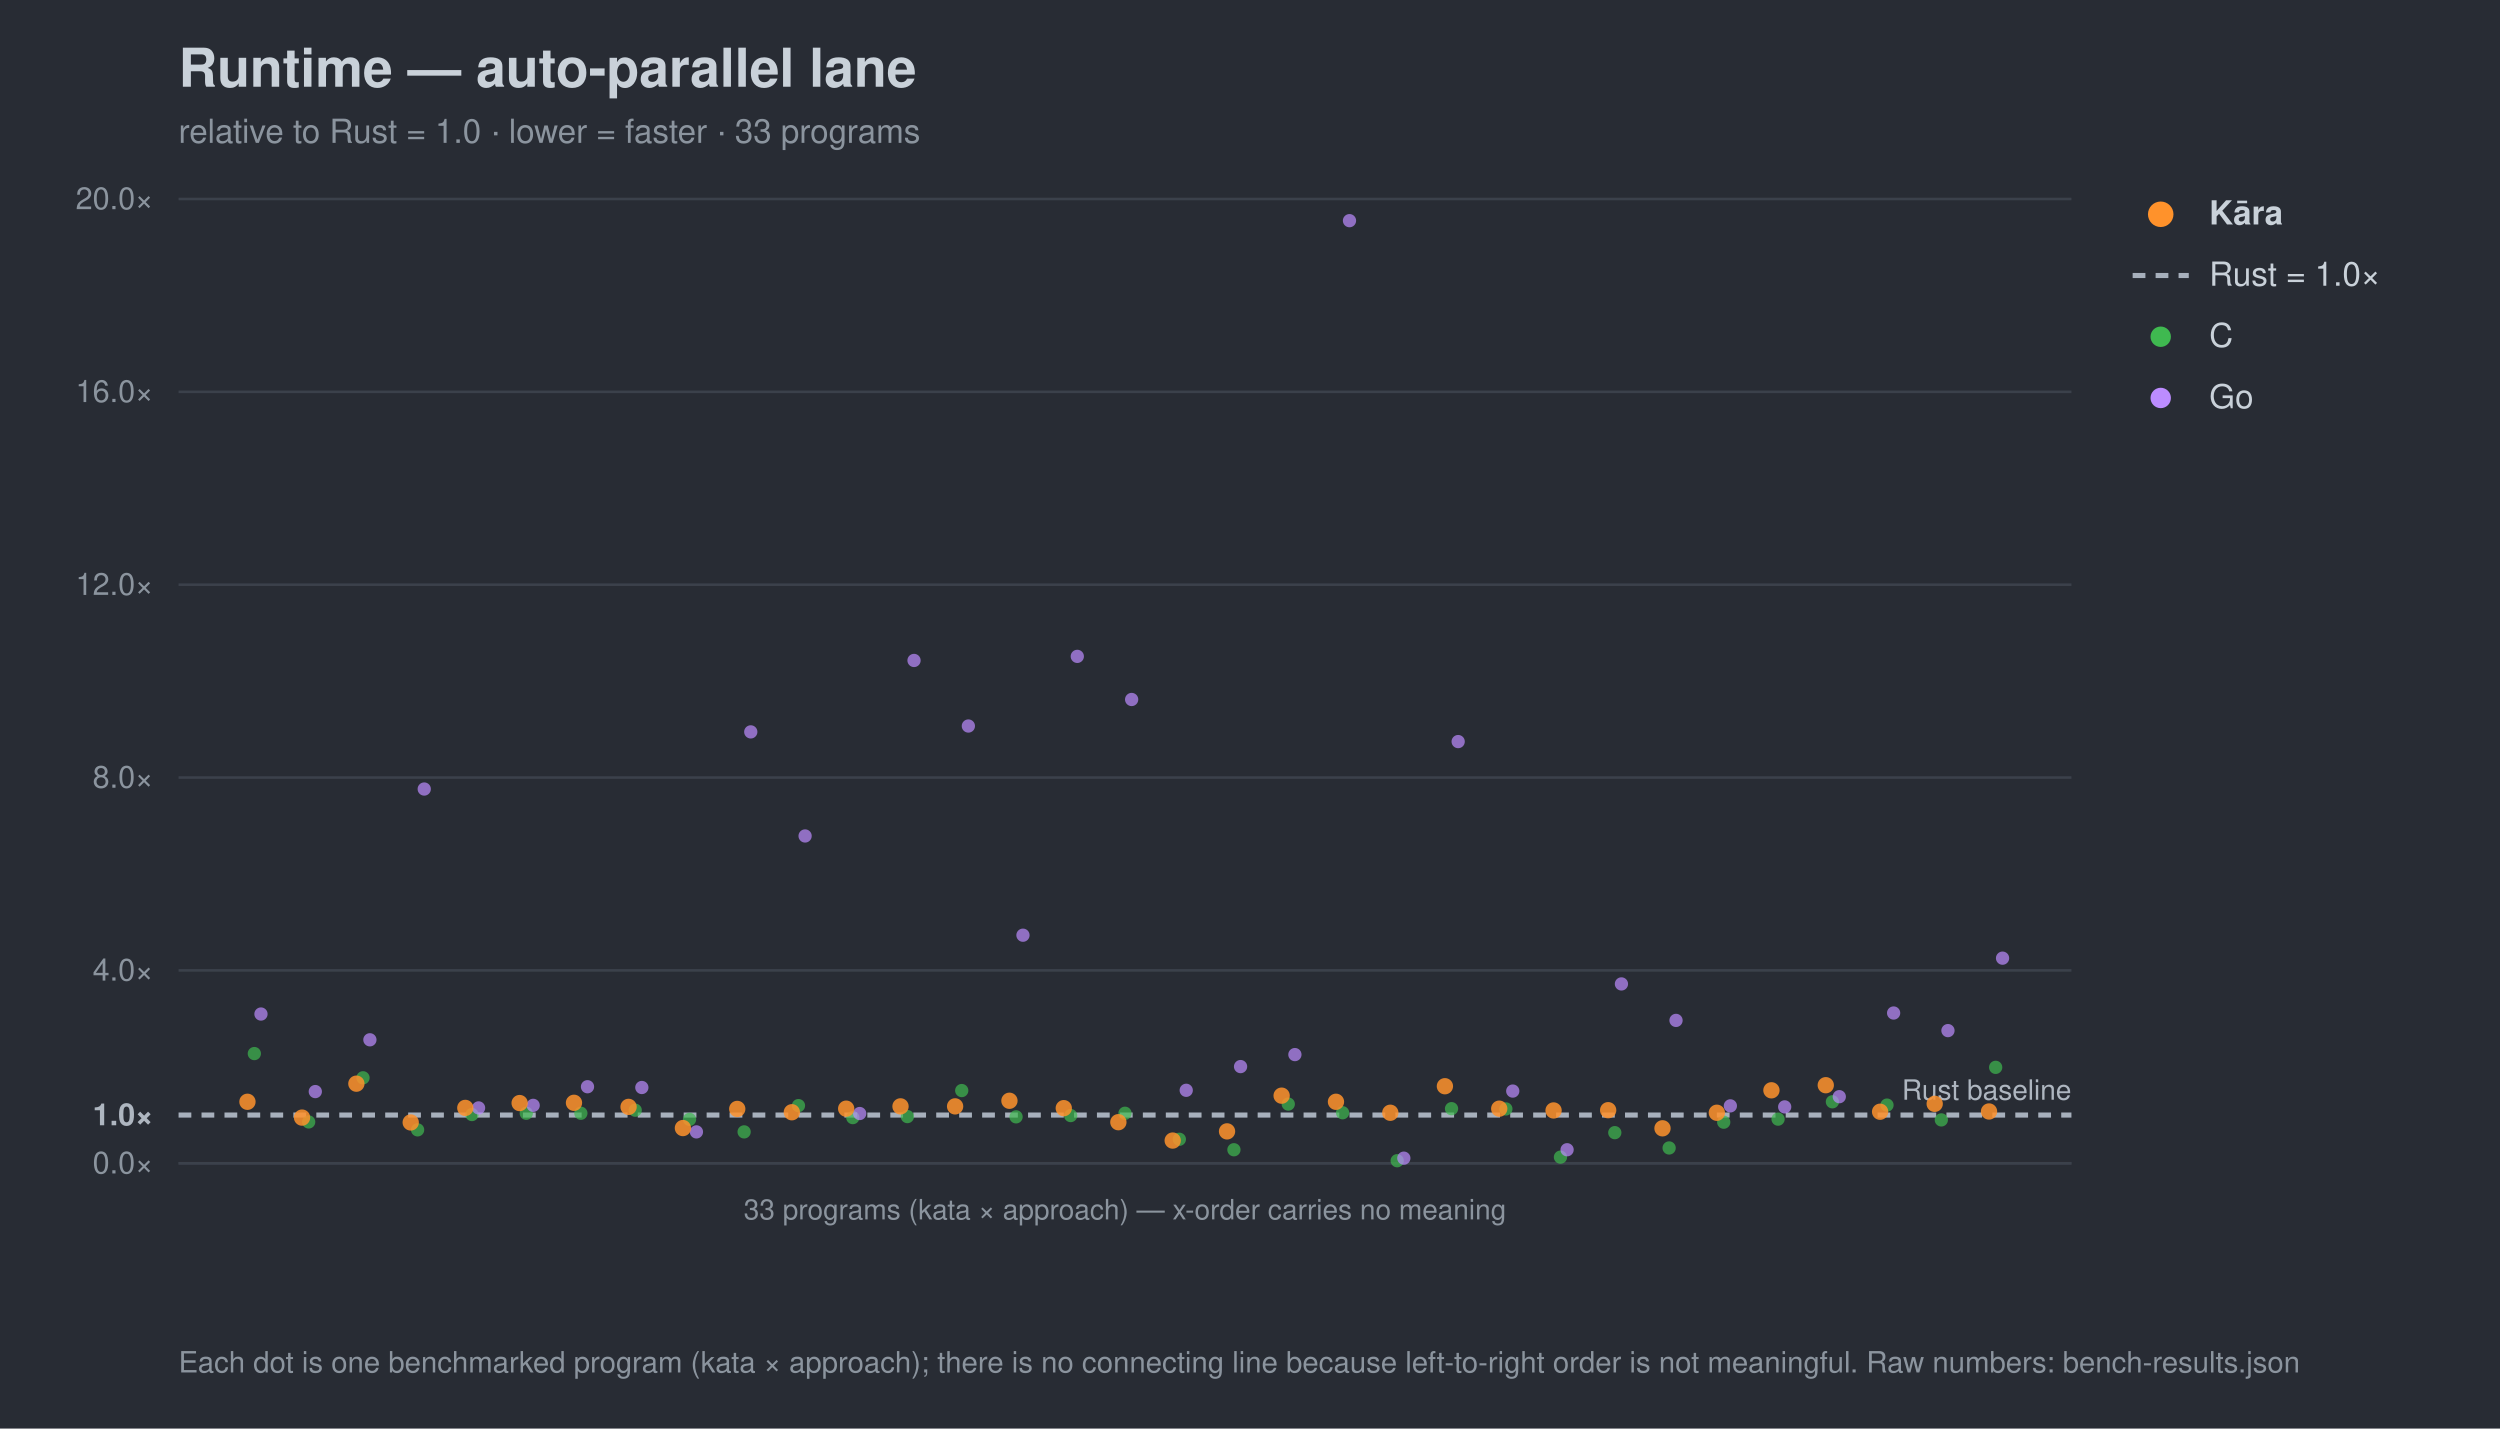
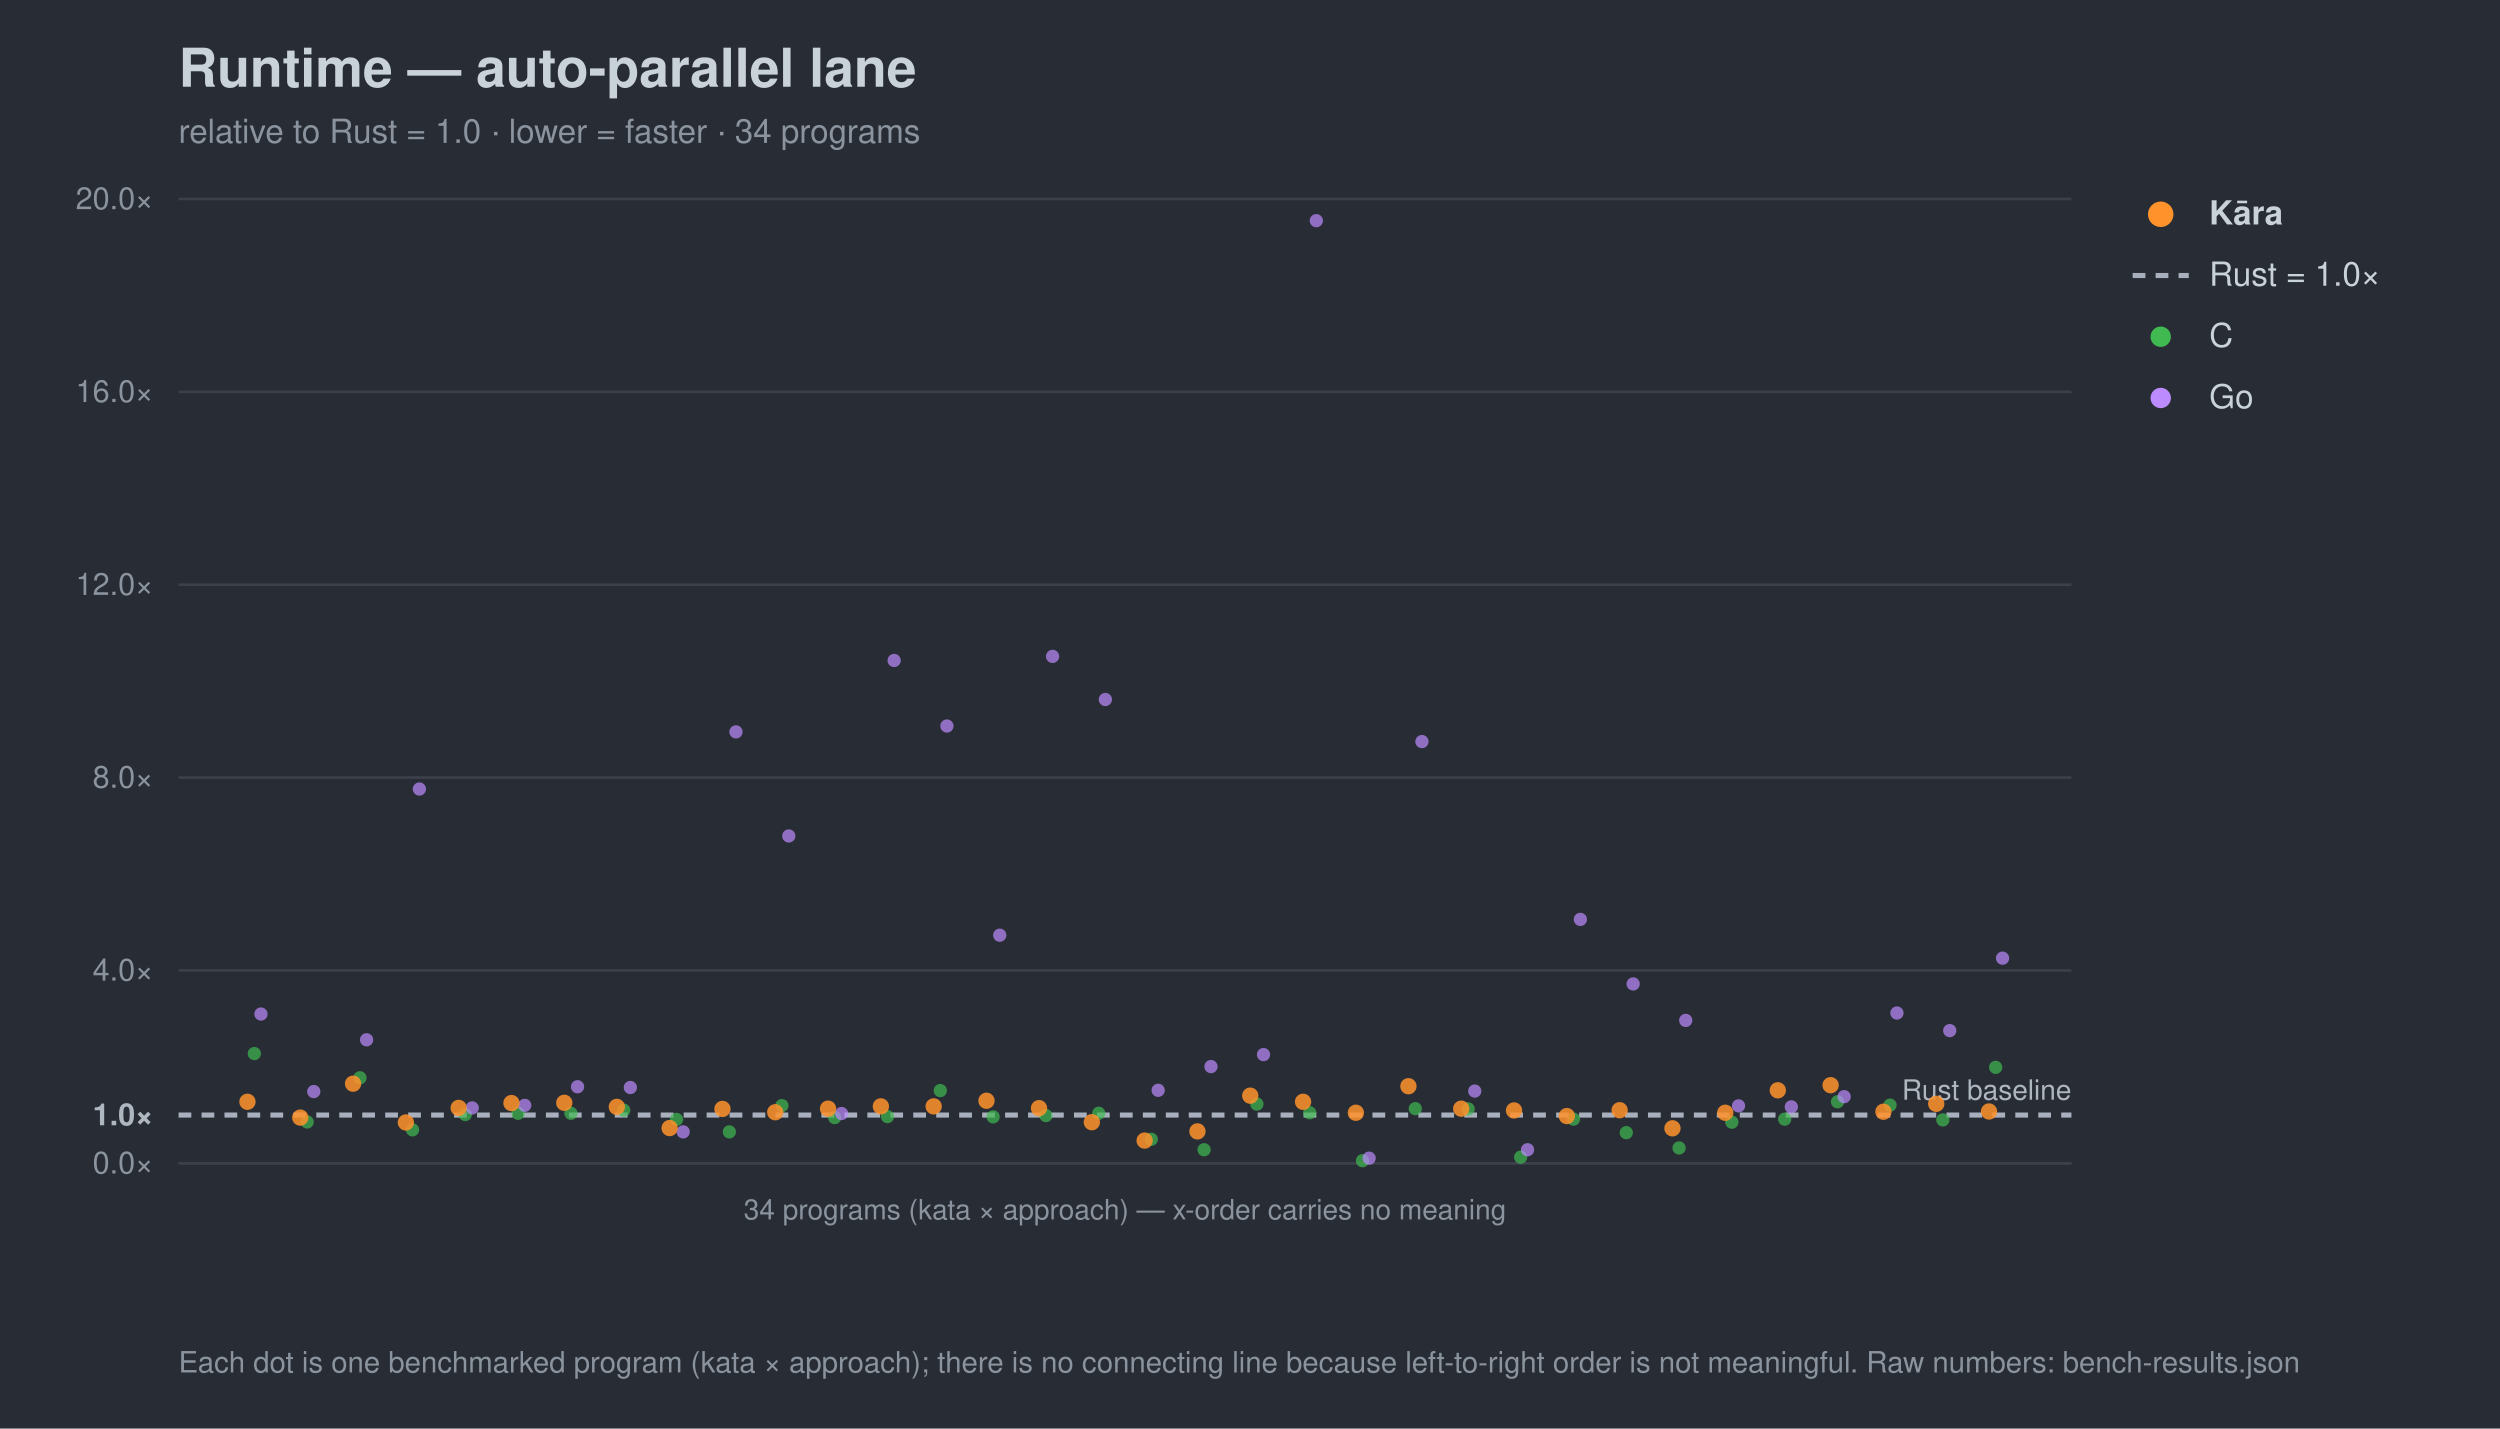
<svg xmlns="http://www.w3.org/2000/svg" width="980" height="560" viewBox="0 0 980 560" font-family="-apple-system,Segoe UI,Helvetica,Arial,sans-serif">
  <rect width="980" height="560" fill="#282c34" />
  <text x="70" y="34" font-size="21" font-weight="700" fill="#c9d1d9">Runtime — auto-parallel lane</text>
-   <text x="70" y="56" font-size="13" fill="#8b949e">relative to Rust = 1.0 · lower = faster · 33 programs</text>
+   <text x="70" y="56" font-size="13" fill="#8b949e">relative to Rust = 1.0 · lower = faster · 34 programs</text>
  <line x1="70" y1="456.0" x2="812" y2="456.0" stroke="#3b414b" stroke-width="1" />
  <text x="60" y="460.0" font-size="12" text-anchor="end" fill="#8b949e">0.0×</text>
  <line x1="70" y1="437.1" x2="812" y2="437.1" stroke="#a7b0bc" stroke-width="2" stroke-dasharray="5 4" />
  <text x="60" y="441.1" font-size="12" text-anchor="end" fill="#aeb6c0" font-weight="700">1.0×</text>
  <line x1="70" y1="380.4" x2="812" y2="380.4" stroke="#3b414b" stroke-width="1" />
  <text x="60" y="384.4" font-size="12" text-anchor="end" fill="#8b949e">4.0×</text>
  <line x1="70" y1="304.8" x2="812" y2="304.8" stroke="#3b414b" stroke-width="1" />
  <text x="60" y="308.8" font-size="12" text-anchor="end" fill="#8b949e">8.0×</text>
  <line x1="70" y1="229.2" x2="812" y2="229.2" stroke="#3b414b" stroke-width="1" />
  <text x="60" y="233.2" font-size="12" text-anchor="end" fill="#8b949e">12.0×</text>
  <line x1="70" y1="153.6" x2="812" y2="153.6" stroke="#3b414b" stroke-width="1" />
  <text x="60" y="157.6" font-size="12" text-anchor="end" fill="#8b949e">16.0×</text>
  <line x1="70" y1="78.0" x2="812" y2="78.0" stroke="#3b414b" stroke-width="1" />
  <text x="60" y="82.0" font-size="12" text-anchor="end" fill="#8b949e">20.0×</text>
  <text x="812" y="431.1" font-size="11" text-anchor="end" fill="#aeb6c0">Rust baseline</text>
  <line x1="70" y1="456" x2="812" y2="456" stroke="#3b414b" />
-   <text x="441.0" y="478" font-size="11" text-anchor="middle" fill="#8b949e">33 programs (kata × approach) — x-order carries no meaning</text>
+   <text x="441.0" y="478" font-size="11" text-anchor="middle" fill="#8b949e">34 programs (kata × approach) — x-order carries no meaning</text>
  <circle cx="99.7" cy="413.0" r="2.6" fill="#3fb950" opacity="0.7" />
-   <circle cx="121.0" cy="439.8" r="2.6" fill="#3fb950" opacity="0.7" />
-   <circle cx="142.3" cy="422.5" r="2.6" fill="#3fb950" opacity="0.7" />
-   <circle cx="163.7" cy="442.9" r="2.6" fill="#3fb950" opacity="0.7" />
-   <circle cx="185.0" cy="436.9" r="2.6" fill="#3fb950" opacity="0.7" />
-   <circle cx="206.3" cy="436.4" r="2.6" fill="#3fb950" opacity="0.7" />
-   <circle cx="227.7" cy="436.4" r="2.6" fill="#3fb950" opacity="0.7" />
-   <circle cx="249.0" cy="435.2" r="2.6" fill="#3fb950" opacity="0.7" />
-   <circle cx="270.3" cy="438.8" r="2.6" fill="#3fb950" opacity="0.7" />
-   <circle cx="291.7" cy="443.7" r="2.6" fill="#3fb950" opacity="0.7" />
-   <circle cx="313.0" cy="433.4" r="2.6" fill="#3fb950" opacity="0.7" />
-   <circle cx="334.3" cy="438.1" r="2.6" fill="#3fb950" opacity="0.7" />
-   <circle cx="355.7" cy="437.7" r="2.6" fill="#3fb950" opacity="0.7" />
-   <circle cx="377.0" cy="427.5" r="2.6" fill="#3fb950" opacity="0.7" />
-   <circle cx="398.3" cy="437.8" r="2.6" fill="#3fb950" opacity="0.7" />
-   <circle cx="419.7" cy="437.3" r="2.6" fill="#3fb950" opacity="0.7" />
-   <circle cx="441.0" cy="436.4" r="2.6" fill="#3fb950" opacity="0.7" />
-   <circle cx="462.3" cy="446.6" r="2.6" fill="#3fb950" opacity="0.7" />
-   <circle cx="483.7" cy="450.7" r="2.6" fill="#3fb950" opacity="0.7" />
-   <circle cx="505.0" cy="432.8" r="2.6" fill="#3fb950" opacity="0.7" />
-   <circle cx="526.3" cy="436.2" r="2.6" fill="#3fb950" opacity="0.7" />
-   <circle cx="547.7" cy="455.0" r="2.6" fill="#3fb950" opacity="0.7" />
-   <circle cx="569.0" cy="434.6" r="2.6" fill="#3fb950" opacity="0.7" />
-   <circle cx="590.3" cy="434.7" r="2.6" fill="#3fb950" opacity="0.7" />
-   <circle cx="611.7" cy="453.6" r="2.6" fill="#3fb950" opacity="0.7" />
-   <circle cx="633.0" cy="444.0" r="2.6" fill="#3fb950" opacity="0.7" />
-   <circle cx="654.3" cy="450.0" r="2.6" fill="#3fb950" opacity="0.7" />
-   <circle cx="675.7" cy="439.9" r="2.6" fill="#3fb950" opacity="0.7" />
-   <circle cx="697.0" cy="438.7" r="2.6" fill="#3fb950" opacity="0.7" />
-   <circle cx="718.3" cy="431.9" r="2.6" fill="#3fb950" opacity="0.7" />
-   <circle cx="739.7" cy="433.2" r="2.6" fill="#3fb950" opacity="0.7" />
-   <circle cx="761.0" cy="439.0" r="2.6" fill="#3fb950" opacity="0.7" />
+   <circle cx="120.4" cy="439.8" r="2.6" fill="#3fb950" opacity="0.7" />
+   <circle cx="141.1" cy="422.5" r="2.6" fill="#3fb950" opacity="0.7" />
+   <circle cx="161.7" cy="442.9" r="2.6" fill="#3fb950" opacity="0.7" />
+   <circle cx="182.4" cy="436.9" r="2.6" fill="#3fb950" opacity="0.7" />
+   <circle cx="203.1" cy="436.4" r="2.6" fill="#3fb950" opacity="0.7" />
+   <circle cx="223.8" cy="436.4" r="2.6" fill="#3fb950" opacity="0.7" />
+   <circle cx="244.5" cy="435.2" r="2.6" fill="#3fb950" opacity="0.7" />
+   <circle cx="265.2" cy="438.8" r="2.6" fill="#3fb950" opacity="0.7" />
+   <circle cx="285.9" cy="443.7" r="2.6" fill="#3fb950" opacity="0.7" />
+   <circle cx="306.5" cy="433.4" r="2.6" fill="#3fb950" opacity="0.7" />
+   <circle cx="327.2" cy="438.1" r="2.6" fill="#3fb950" opacity="0.7" />
+   <circle cx="347.9" cy="437.7" r="2.6" fill="#3fb950" opacity="0.7" />
+   <circle cx="368.6" cy="427.5" r="2.6" fill="#3fb950" opacity="0.7" />
+   <circle cx="389.3" cy="437.8" r="2.6" fill="#3fb950" opacity="0.7" />
+   <circle cx="410.0" cy="437.3" r="2.6" fill="#3fb950" opacity="0.7" />
+   <circle cx="430.7" cy="436.4" r="2.6" fill="#3fb950" opacity="0.7" />
+   <circle cx="451.3" cy="446.6" r="2.6" fill="#3fb950" opacity="0.7" />
+   <circle cx="472.0" cy="450.7" r="2.6" fill="#3fb950" opacity="0.7" />
+   <circle cx="492.7" cy="432.8" r="2.6" fill="#3fb950" opacity="0.7" />
+   <circle cx="513.4" cy="436.2" r="2.6" fill="#3fb950" opacity="0.7" />
+   <circle cx="534.1" cy="455.0" r="2.6" fill="#3fb950" opacity="0.7" />
+   <circle cx="554.8" cy="434.6" r="2.6" fill="#3fb950" opacity="0.7" />
+   <circle cx="575.5" cy="434.7" r="2.6" fill="#3fb950" opacity="0.7" />
+   <circle cx="596.1" cy="453.6" r="2.6" fill="#3fb950" opacity="0.7" />
+   <circle cx="616.8" cy="438.7" r="2.6" fill="#3fb950" opacity="0.7" />
+   <circle cx="637.5" cy="444.0" r="2.6" fill="#3fb950" opacity="0.7" />
+   <circle cx="658.2" cy="450.0" r="2.6" fill="#3fb950" opacity="0.7" />
+   <circle cx="678.9" cy="439.9" r="2.6" fill="#3fb950" opacity="0.7" />
+   <circle cx="699.6" cy="438.7" r="2.6" fill="#3fb950" opacity="0.7" />
+   <circle cx="720.3" cy="431.9" r="2.6" fill="#3fb950" opacity="0.7" />
+   <circle cx="740.9" cy="433.2" r="2.6" fill="#3fb950" opacity="0.7" />
+   <circle cx="761.6" cy="439.0" r="2.6" fill="#3fb950" opacity="0.7" />
  <circle cx="782.3" cy="418.4" r="2.6" fill="#3fb950" opacity="0.7" />
  <circle cx="102.3" cy="397.5" r="2.6" fill="#bc8cff" opacity="0.7" />
-   <circle cx="123.6" cy="427.9" r="2.6" fill="#bc8cff" opacity="0.7" />
-   <circle cx="145.0" cy="407.6" r="2.6" fill="#bc8cff" opacity="0.7" />
-   <circle cx="166.3" cy="309.3" r="2.6" fill="#bc8cff" opacity="0.7" />
-   <circle cx="187.6" cy="434.3" r="2.6" fill="#bc8cff" opacity="0.7" />
-   <circle cx="209.0" cy="433.3" r="2.6" fill="#bc8cff" opacity="0.7" />
-   <circle cx="230.3" cy="426.0" r="2.6" fill="#bc8cff" opacity="0.7" />
-   <circle cx="251.6" cy="426.3" r="2.6" fill="#bc8cff" opacity="0.7" />
-   <circle cx="273.0" cy="443.7" r="2.6" fill="#bc8cff" opacity="0.7" />
-   <circle cx="294.3" cy="286.9" r="2.6" fill="#bc8cff" opacity="0.7" />
-   <circle cx="315.6" cy="327.7" r="2.6" fill="#bc8cff" opacity="0.7" />
-   <circle cx="337.0" cy="436.5" r="2.6" fill="#bc8cff" opacity="0.7" />
-   <circle cx="358.3" cy="258.9" r="2.6" fill="#bc8cff" opacity="0.7" />
-   <circle cx="379.6" cy="284.6" r="2.6" fill="#bc8cff" opacity="0.7" />
-   <circle cx="401.0" cy="366.6" r="2.6" fill="#bc8cff" opacity="0.7" />
-   <circle cx="422.3" cy="257.3" r="2.6" fill="#bc8cff" opacity="0.7" />
-   <circle cx="443.6" cy="274.2" r="2.6" fill="#bc8cff" opacity="0.7" />
-   <circle cx="465.0" cy="427.4" r="2.6" fill="#bc8cff" opacity="0.7" />
-   <circle cx="486.3" cy="418.1" r="2.6" fill="#bc8cff" opacity="0.7" />
-   <circle cx="507.6" cy="413.4" r="2.6" fill="#bc8cff" opacity="0.7" />
-   <circle cx="529.0" cy="86.5" r="2.6" fill="#bc8cff" opacity="0.7" />
-   <circle cx="550.3" cy="454.0" r="2.6" fill="#bc8cff" opacity="0.7" />
-   <circle cx="571.6" cy="290.7" r="2.6" fill="#bc8cff" opacity="0.7" />
-   <circle cx="593.0" cy="427.7" r="2.6" fill="#bc8cff" opacity="0.7" />
-   <circle cx="614.3" cy="450.7" r="2.6" fill="#bc8cff" opacity="0.7" />
-   <circle cx="635.6" cy="385.7" r="2.6" fill="#bc8cff" opacity="0.7" />
-   <circle cx="657.0" cy="400.0" r="2.6" fill="#bc8cff" opacity="0.7" />
-   <circle cx="678.3" cy="433.5" r="2.6" fill="#bc8cff" opacity="0.7" />
-   <circle cx="699.6" cy="433.9" r="2.6" fill="#bc8cff" opacity="0.7" />
-   <circle cx="721.0" cy="429.9" r="2.6" fill="#bc8cff" opacity="0.7" />
-   <circle cx="742.3" cy="397.1" r="2.6" fill="#bc8cff" opacity="0.7" />
-   <circle cx="763.6" cy="404.0" r="2.6" fill="#bc8cff" opacity="0.7" />
+   <circle cx="123.0" cy="427.9" r="2.6" fill="#bc8cff" opacity="0.7" />
+   <circle cx="143.7" cy="407.6" r="2.6" fill="#bc8cff" opacity="0.7" />
+   <circle cx="164.4" cy="309.3" r="2.6" fill="#bc8cff" opacity="0.7" />
+   <circle cx="185.1" cy="434.3" r="2.6" fill="#bc8cff" opacity="0.7" />
+   <circle cx="205.7" cy="433.3" r="2.6" fill="#bc8cff" opacity="0.7" />
+   <circle cx="226.4" cy="426.0" r="2.6" fill="#bc8cff" opacity="0.7" />
+   <circle cx="247.1" cy="426.3" r="2.6" fill="#bc8cff" opacity="0.7" />
+   <circle cx="267.8" cy="443.7" r="2.6" fill="#bc8cff" opacity="0.7" />
+   <circle cx="288.5" cy="286.9" r="2.6" fill="#bc8cff" opacity="0.7" />
+   <circle cx="309.2" cy="327.7" r="2.6" fill="#bc8cff" opacity="0.7" />
+   <circle cx="329.9" cy="436.5" r="2.6" fill="#bc8cff" opacity="0.7" />
+   <circle cx="350.5" cy="258.9" r="2.6" fill="#bc8cff" opacity="0.7" />
+   <circle cx="371.2" cy="284.6" r="2.6" fill="#bc8cff" opacity="0.7" />
+   <circle cx="391.9" cy="366.6" r="2.6" fill="#bc8cff" opacity="0.7" />
+   <circle cx="412.6" cy="257.3" r="2.6" fill="#bc8cff" opacity="0.7" />
+   <circle cx="433.3" cy="274.2" r="2.6" fill="#bc8cff" opacity="0.7" />
+   <circle cx="454.0" cy="427.4" r="2.6" fill="#bc8cff" opacity="0.7" />
+   <circle cx="474.7" cy="418.1" r="2.6" fill="#bc8cff" opacity="0.7" />
+   <circle cx="495.3" cy="413.4" r="2.6" fill="#bc8cff" opacity="0.7" />
+   <circle cx="516.0" cy="86.5" r="2.6" fill="#bc8cff" opacity="0.7" />
+   <circle cx="536.7" cy="454.0" r="2.6" fill="#bc8cff" opacity="0.7" />
+   <circle cx="557.4" cy="290.7" r="2.6" fill="#bc8cff" opacity="0.7" />
+   <circle cx="578.1" cy="427.7" r="2.6" fill="#bc8cff" opacity="0.7" />
+   <circle cx="598.8" cy="450.7" r="2.6" fill="#bc8cff" opacity="0.7" />
+   <circle cx="619.5" cy="360.4" r="2.6" fill="#bc8cff" opacity="0.7" />
+   <circle cx="640.2" cy="385.7" r="2.6" fill="#bc8cff" opacity="0.7" />
+   <circle cx="660.8" cy="400.0" r="2.6" fill="#bc8cff" opacity="0.7" />
+   <circle cx="681.5" cy="433.5" r="2.6" fill="#bc8cff" opacity="0.7" />
+   <circle cx="702.2" cy="433.9" r="2.6" fill="#bc8cff" opacity="0.7" />
+   <circle cx="722.9" cy="429.9" r="2.6" fill="#bc8cff" opacity="0.7" />
+   <circle cx="743.6" cy="397.1" r="2.6" fill="#bc8cff" opacity="0.7" />
+   <circle cx="764.3" cy="404.0" r="2.6" fill="#bc8cff" opacity="0.7" />
  <circle cx="785.0" cy="375.6" r="2.6" fill="#bc8cff" opacity="0.7" />
  <circle cx="97.0" cy="431.9" r="3.2" fill="#ff922b" opacity="0.85" />
-   <circle cx="118.4" cy="438.1" r="3.2" fill="#ff922b" opacity="0.85" />
-   <circle cx="139.7" cy="424.8" r="3.2" fill="#ff922b" opacity="0.85" />
-   <circle cx="161.0" cy="440.0" r="3.2" fill="#ff922b" opacity="0.85" />
-   <circle cx="182.4" cy="434.3" r="3.2" fill="#ff922b" opacity="0.85" />
-   <circle cx="203.7" cy="432.4" r="3.2" fill="#ff922b" opacity="0.85" />
-   <circle cx="225.0" cy="432.3" r="3.2" fill="#ff922b" opacity="0.85" />
-   <circle cx="246.4" cy="433.9" r="3.2" fill="#ff922b" opacity="0.85" />
-   <circle cx="267.7" cy="442.2" r="3.2" fill="#ff922b" opacity="0.85" />
-   <circle cx="289.0" cy="434.7" r="3.2" fill="#ff922b" opacity="0.85" />
-   <circle cx="310.4" cy="436.0" r="3.2" fill="#ff922b" opacity="0.85" />
-   <circle cx="331.7" cy="434.6" r="3.2" fill="#ff922b" opacity="0.85" />
-   <circle cx="353.0" cy="433.7" r="3.2" fill="#ff922b" opacity="0.85" />
-   <circle cx="374.4" cy="433.7" r="3.2" fill="#ff922b" opacity="0.85" />
-   <circle cx="395.7" cy="431.5" r="3.2" fill="#ff922b" opacity="0.85" />
-   <circle cx="417.0" cy="434.4" r="3.2" fill="#ff922b" opacity="0.85" />
-   <circle cx="438.4" cy="439.9" r="3.2" fill="#ff922b" opacity="0.85" />
-   <circle cx="459.7" cy="447.1" r="3.2" fill="#ff922b" opacity="0.85" />
-   <circle cx="481.0" cy="443.5" r="3.2" fill="#ff922b" opacity="0.85" />
-   <circle cx="502.4" cy="429.5" r="3.2" fill="#ff922b" opacity="0.85" />
-   <circle cx="523.7" cy="431.9" r="3.2" fill="#ff922b" opacity="0.85" />
-   <circle cx="545.0" cy="436.2" r="3.2" fill="#ff922b" opacity="0.85" />
-   <circle cx="566.4" cy="425.8" r="3.2" fill="#ff922b" opacity="0.85" />
-   <circle cx="587.7" cy="434.6" r="3.2" fill="#ff922b" opacity="0.85" />
-   <circle cx="609.0" cy="435.3" r="3.2" fill="#ff922b" opacity="0.85" />
-   <circle cx="630.4" cy="435.2" r="3.2" fill="#ff922b" opacity="0.85" />
-   <circle cx="651.7" cy="442.3" r="3.2" fill="#ff922b" opacity="0.85" />
-   <circle cx="673.0" cy="436.2" r="3.2" fill="#ff922b" opacity="0.85" />
-   <circle cx="694.4" cy="427.4" r="3.2" fill="#ff922b" opacity="0.85" />
-   <circle cx="715.7" cy="425.4" r="3.2" fill="#ff922b" opacity="0.85" />
-   <circle cx="737.0" cy="435.8" r="3.2" fill="#ff922b" opacity="0.85" />
-   <circle cx="758.4" cy="432.7" r="3.2" fill="#ff922b" opacity="0.85" />
+   <circle cx="117.7" cy="438.1" r="3.2" fill="#ff922b" opacity="0.85" />
+   <circle cx="138.4" cy="424.8" r="3.2" fill="#ff922b" opacity="0.85" />
+   <circle cx="159.1" cy="440.0" r="3.2" fill="#ff922b" opacity="0.85" />
+   <circle cx="179.8" cy="434.3" r="3.2" fill="#ff922b" opacity="0.85" />
+   <circle cx="200.5" cy="432.4" r="3.2" fill="#ff922b" opacity="0.85" />
+   <circle cx="221.2" cy="432.3" r="3.2" fill="#ff922b" opacity="0.85" />
+   <circle cx="241.8" cy="433.9" r="3.2" fill="#ff922b" opacity="0.85" />
+   <circle cx="262.5" cy="442.2" r="3.2" fill="#ff922b" opacity="0.85" />
+   <circle cx="283.2" cy="434.7" r="3.2" fill="#ff922b" opacity="0.85" />
+   <circle cx="303.9" cy="436.0" r="3.2" fill="#ff922b" opacity="0.85" />
+   <circle cx="324.6" cy="434.6" r="3.2" fill="#ff922b" opacity="0.85" />
+   <circle cx="345.3" cy="433.7" r="3.2" fill="#ff922b" opacity="0.85" />
+   <circle cx="366.0" cy="433.7" r="3.2" fill="#ff922b" opacity="0.85" />
+   <circle cx="386.7" cy="431.5" r="3.2" fill="#ff922b" opacity="0.85" />
+   <circle cx="407.3" cy="434.4" r="3.2" fill="#ff922b" opacity="0.85" />
+   <circle cx="428.0" cy="439.9" r="3.2" fill="#ff922b" opacity="0.85" />
+   <circle cx="448.7" cy="447.1" r="3.2" fill="#ff922b" opacity="0.85" />
+   <circle cx="469.4" cy="443.5" r="3.2" fill="#ff922b" opacity="0.85" />
+   <circle cx="490.1" cy="429.5" r="3.2" fill="#ff922b" opacity="0.85" />
+   <circle cx="510.8" cy="431.9" r="3.2" fill="#ff922b" opacity="0.85" />
+   <circle cx="531.5" cy="436.2" r="3.2" fill="#ff922b" opacity="0.85" />
+   <circle cx="552.1" cy="425.8" r="3.2" fill="#ff922b" opacity="0.85" />
+   <circle cx="572.8" cy="434.6" r="3.2" fill="#ff922b" opacity="0.85" />
+   <circle cx="593.5" cy="435.3" r="3.2" fill="#ff922b" opacity="0.85" />
+   <circle cx="614.2" cy="437.5" r="3.2" fill="#ff922b" opacity="0.85" />
+   <circle cx="634.9" cy="435.2" r="3.2" fill="#ff922b" opacity="0.85" />
+   <circle cx="655.6" cy="442.3" r="3.2" fill="#ff922b" opacity="0.85" />
+   <circle cx="676.3" cy="436.2" r="3.2" fill="#ff922b" opacity="0.85" />
+   <circle cx="696.9" cy="427.4" r="3.2" fill="#ff922b" opacity="0.85" />
+   <circle cx="717.6" cy="425.4" r="3.2" fill="#ff922b" opacity="0.85" />
+   <circle cx="738.3" cy="435.8" r="3.2" fill="#ff922b" opacity="0.85" />
+   <circle cx="759.0" cy="432.7" r="3.2" fill="#ff922b" opacity="0.85" />
  <circle cx="779.7" cy="435.7" r="3.2" fill="#ff922b" opacity="0.85" />
  <circle cx="847" cy="84" r="5" fill="#ff922b" />
  <text x="866" y="88" font-size="13" fill="#c9d1d9" font-weight="700">Kāra</text>
  <line x1="836" y1="108" x2="858" y2="108" stroke="#a7b0bc" stroke-width="2" stroke-dasharray="5 4" />
  <text x="866" y="112" font-size="13" fill="#c9d1d9" font-weight="400">Rust = 1.0×</text>
  <circle cx="847" cy="132" r="4" fill="#3fb950" />
  <text x="866" y="136" font-size="13" fill="#c9d1d9" font-weight="400">C</text>
  <circle cx="847" cy="156" r="4" fill="#bc8cff" />
  <text x="866" y="160" font-size="13" fill="#c9d1d9" font-weight="400">Go</text>
  <text x="70" y="538" font-size="11.5" fill="#8b949e">Each dot is one benchmarked program (kata × approach); there is no connecting line because left-to-right order is not meaningful. Raw numbers: bench-results.json</text>
</svg>
